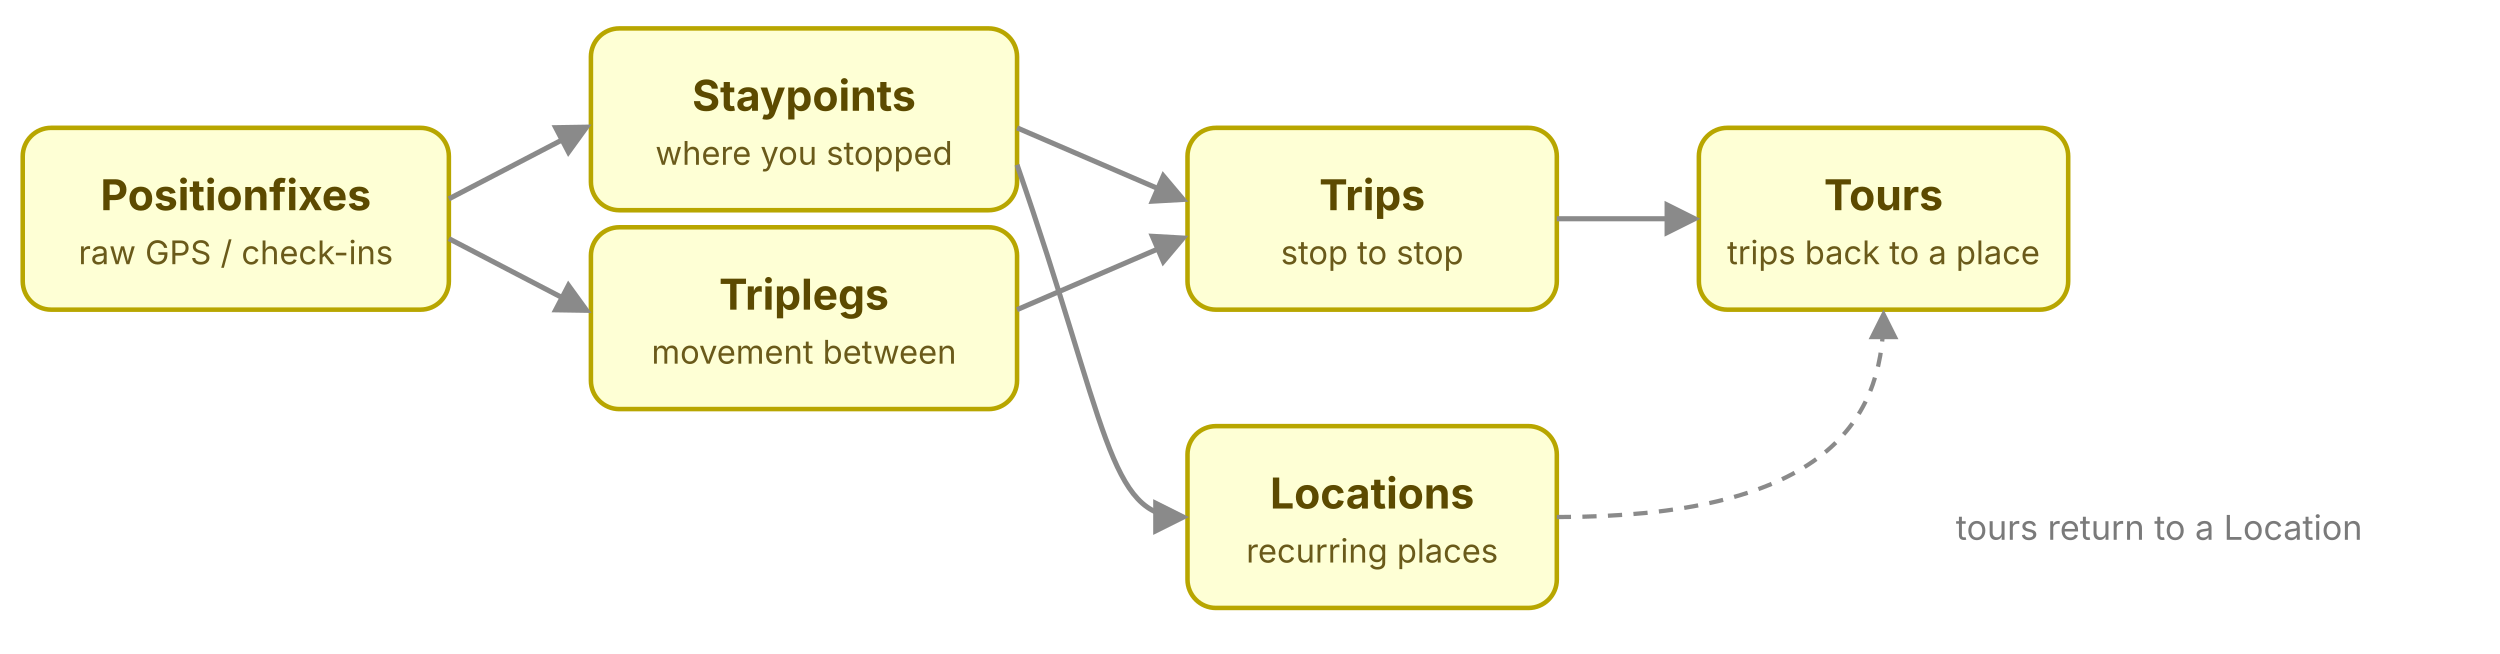
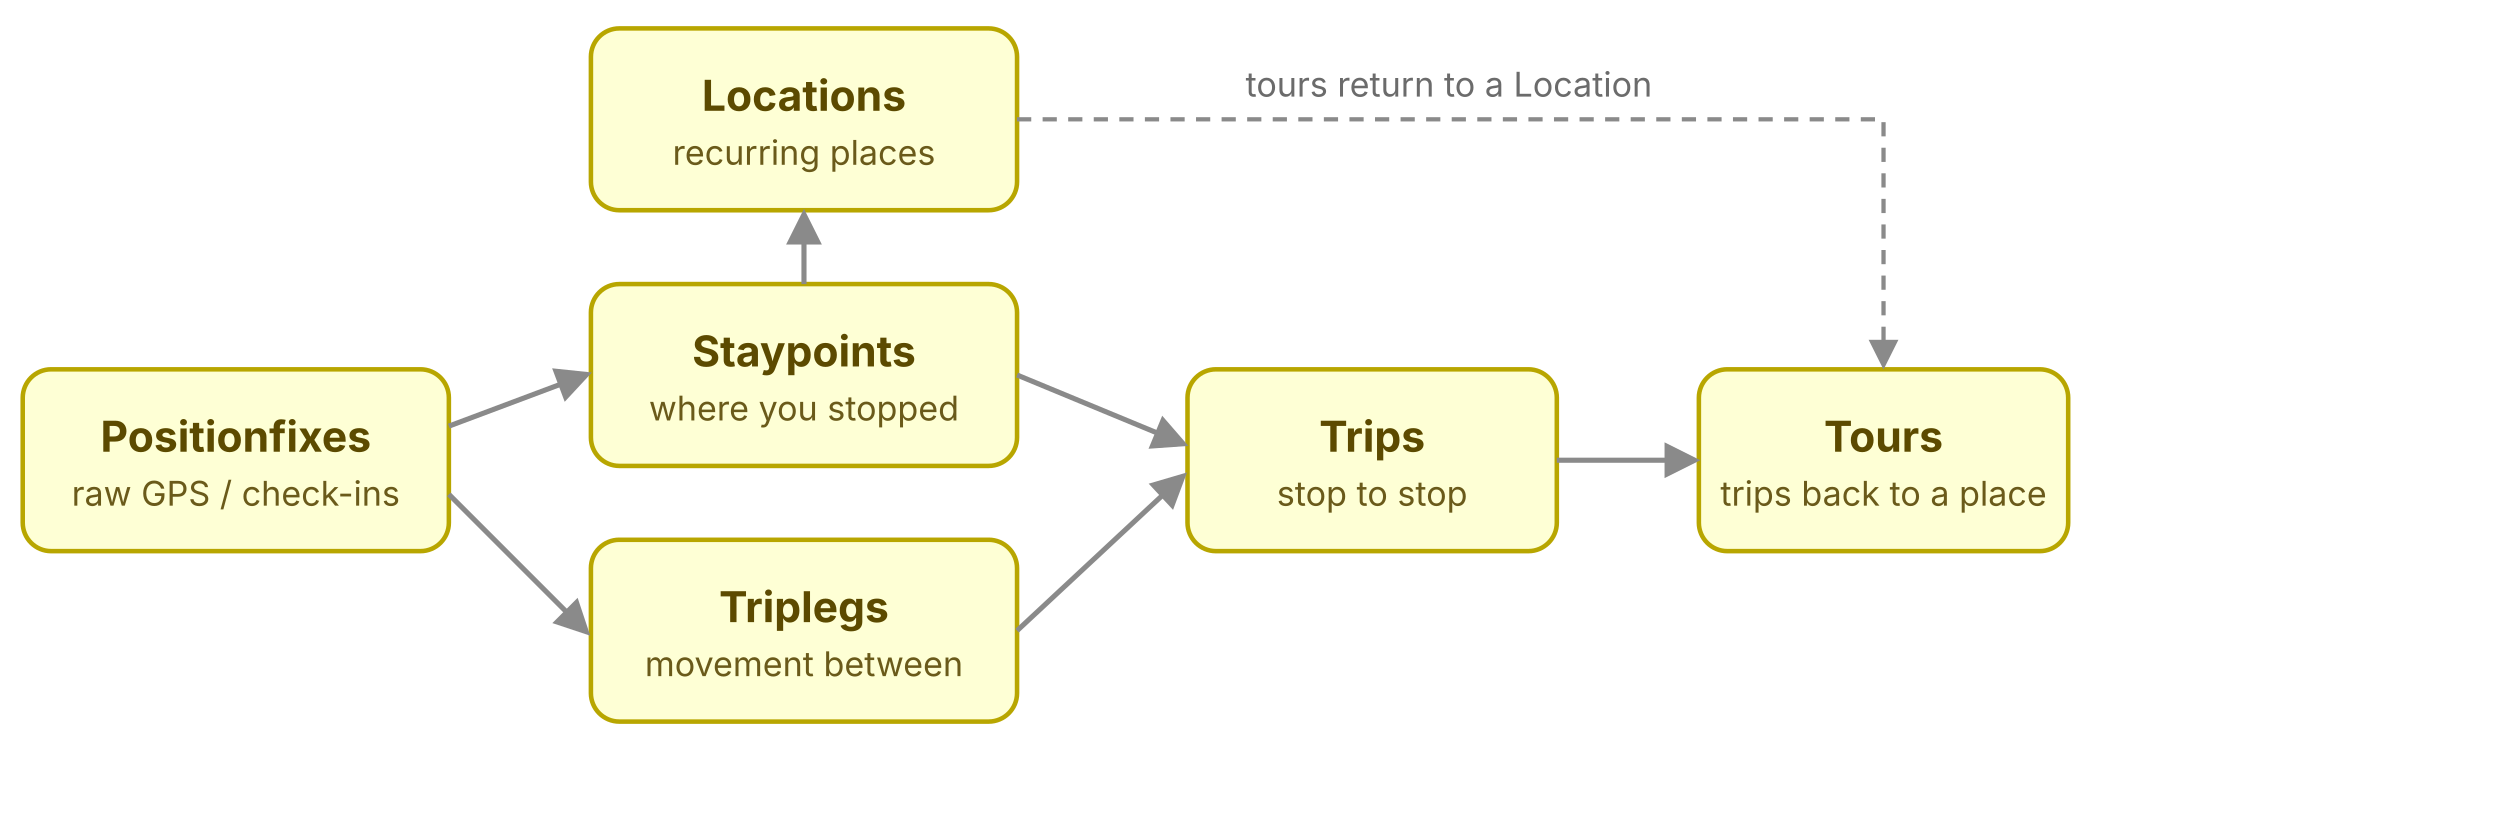
- <svg xmlns="http://www.w3.org/2000/svg" viewBox="0 0 880 230" role="img" aria-labelledby="t d" font-family="Inter, system-ui, sans-serif">
+ <svg xmlns="http://www.w3.org/2000/svg" viewBox="0 0 880 290" role="img" aria-labelledby="t d" font-family="Inter, system-ui, sans-serif">
  <style>
    .box { fill: rgba(250,255,105,0.28); stroke: #b8a600; stroke-width: 1.6; }
    .name { fill: #5c4a00; font-size: 15px; font-weight: 700; text-anchor: middle; }
-     .sub { fill: #6a5a1a; font-size: 11.5px; text-anchor: middle; }
-     .cap { fill: #7a7a7a; font-size: 12px; text-anchor: middle; }
+     .sub { fill: #6a5a1a; font-size: 12px; text-anchor: middle; }
+     .cap { fill: #6b6b6b; font-size: 12px; text-anchor: middle; }
    .arrow { stroke: #8a8a8a; stroke-width: 1.8; fill: none; marker-end: url(#a); }
    .dash { stroke: #8a8a8a; stroke-width: 1.5; fill: none; stroke-dasharray: 5 4; marker-end: url(#a); }
    @media (prefers-color-scheme: dark) {
      .box { fill: rgba(250,255,105,0.08); stroke: #faff69; }
      .name { fill: #faff69; }
      .sub { fill: #cfcf8a; }
+       .cap { fill: #aaa; }
    }
  </style>
  <defs>
    <marker id="a" viewBox="0 0 10 10" refX="8" refY="5" markerWidth="7" markerHeight="7" orient="auto">
      <path d="M0 0L10 5L0 10z" fill="#8a8a8a" />
    </marker>
  </defs>
-   <rect class="box" x="8" y="45" width="150" height="64" rx="10" />
+   <rect class="box" x="8" y="130" width="150" height="64" rx="10" />
  <rect class="box" x="208" y="10" width="150" height="64" rx="10" />
-   <rect class="box" x="208" y="80" width="150" height="64" rx="10" />
-   <rect class="box" x="418" y="45" width="130" height="64" rx="10" />
-   <rect class="box" x="598" y="45" width="130" height="64" rx="10" />
-   <rect class="box" x="418" y="150" width="130" height="64" rx="10" />
-   <text class="name" x="83" y="74">Positionfixes</text>
-   <text class="sub" x="83" y="93">raw GPS / check-ins</text>
-   <text class="name" x="283" y="39">Staypoints</text>
-   <text class="sub" x="283" y="58">where you stopped</text>
-   <text class="name" x="283" y="109">Triplegs</text>
-   <text class="sub" x="283" y="128">movement between</text>
-   <text class="name" x="483" y="74">Trips</text>
-   <text class="sub" x="483" y="93">stop to stop</text>
-   <text class="name" x="663" y="74">Tours</text>
-   <text class="sub" x="663" y="93">trips back to a place</text>
-   <text class="name" x="483" y="179">Locations</text>
-   <text class="sub" x="483" y="198">recurring places</text>
-   <path class="arrow" d="M158 70 L206 45" />
-   <path class="arrow" d="M158 84 L206 109" />
-   <path class="arrow" d="M358 45 L416 70" />
-   <path class="arrow" d="M358 109 L416 84" />
-   <path class="arrow" d="M548 77 L596 77" />
-   <path class="arrow" d="M358 58 C 390 150, 390 182, 416 182" />
-   <path class="dash" d="M548 182 C 640 182, 663 150, 663 111" />
-   <text class="cap" x="760" y="190">tours return to a Location</text>
+   <rect class="box" x="208" y="100" width="150" height="64" rx="10" />
+   <rect class="box" x="208" y="190" width="150" height="64" rx="10" />
+   <rect class="box" x="418" y="130" width="130" height="64" rx="10" />
+   <rect class="box" x="598" y="130" width="130" height="64" rx="10" />
+   <text class="name" x="83" y="159">Positionfixes</text>
+   <text class="sub" x="83" y="178">raw GPS / check-ins</text>
+   <text class="name" x="283" y="39">Locations</text>
+   <text class="sub" x="283" y="58">recurring places</text>
+   <text class="name" x="283" y="129">Staypoints</text>
+   <text class="sub" x="283" y="148">where you stopped</text>
+   <text class="name" x="283" y="219">Triplegs</text>
+   <text class="sub" x="283" y="238">movement between</text>
+   <text class="name" x="483" y="159">Trips</text>
+   <text class="sub" x="483" y="178">stop to stop</text>
+   <text class="name" x="663" y="159">Tours</text>
+   <text class="sub" x="663" y="178">trips back to a place</text>
+   <path class="arrow" d="M158 150 L206 132" />
+   <path class="arrow" d="M158 174 L206 222" />
+   <path class="arrow" d="M283 100 L283 76" />
+   <path class="arrow" d="M358 132 L416 156" />
+   <path class="arrow" d="M358 222 L416 168" />
+   <path class="arrow" d="M548 162 L596 162" />
+   <path class="dash" d="M358 42 L663 42 L663 128" />
+   <text class="cap" x="510" y="34">tours return to a Location</text>
</svg>
